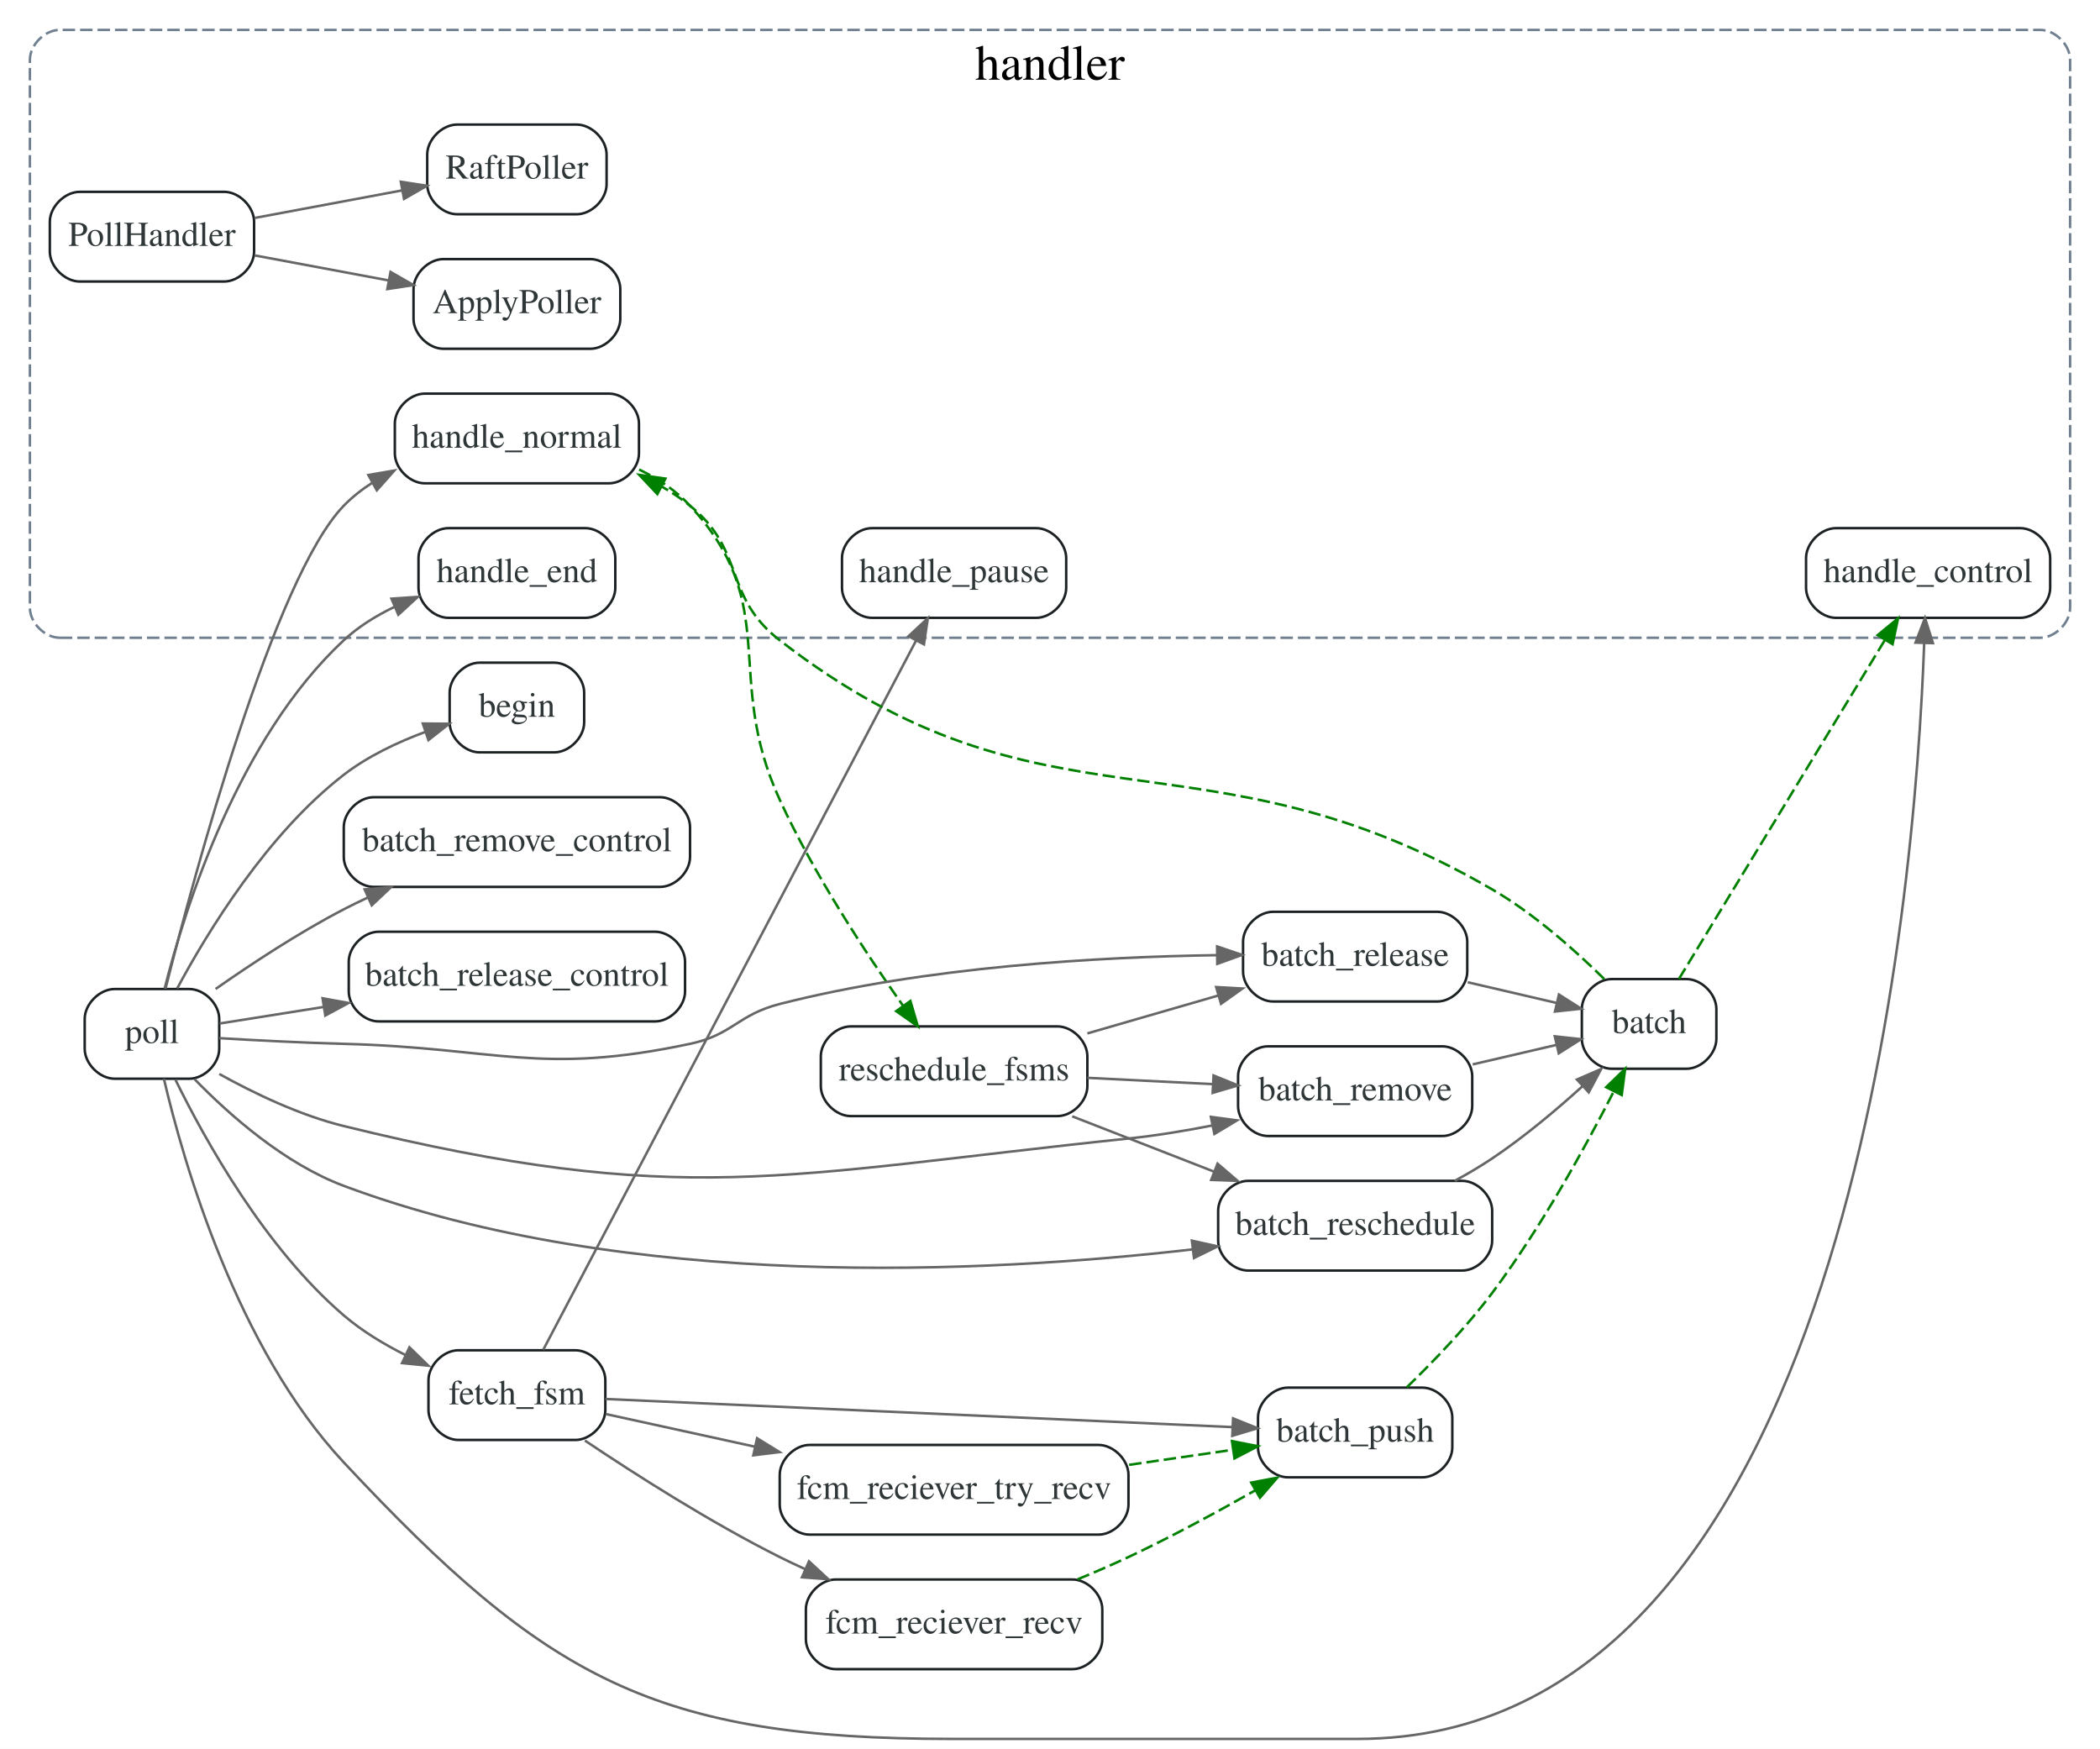
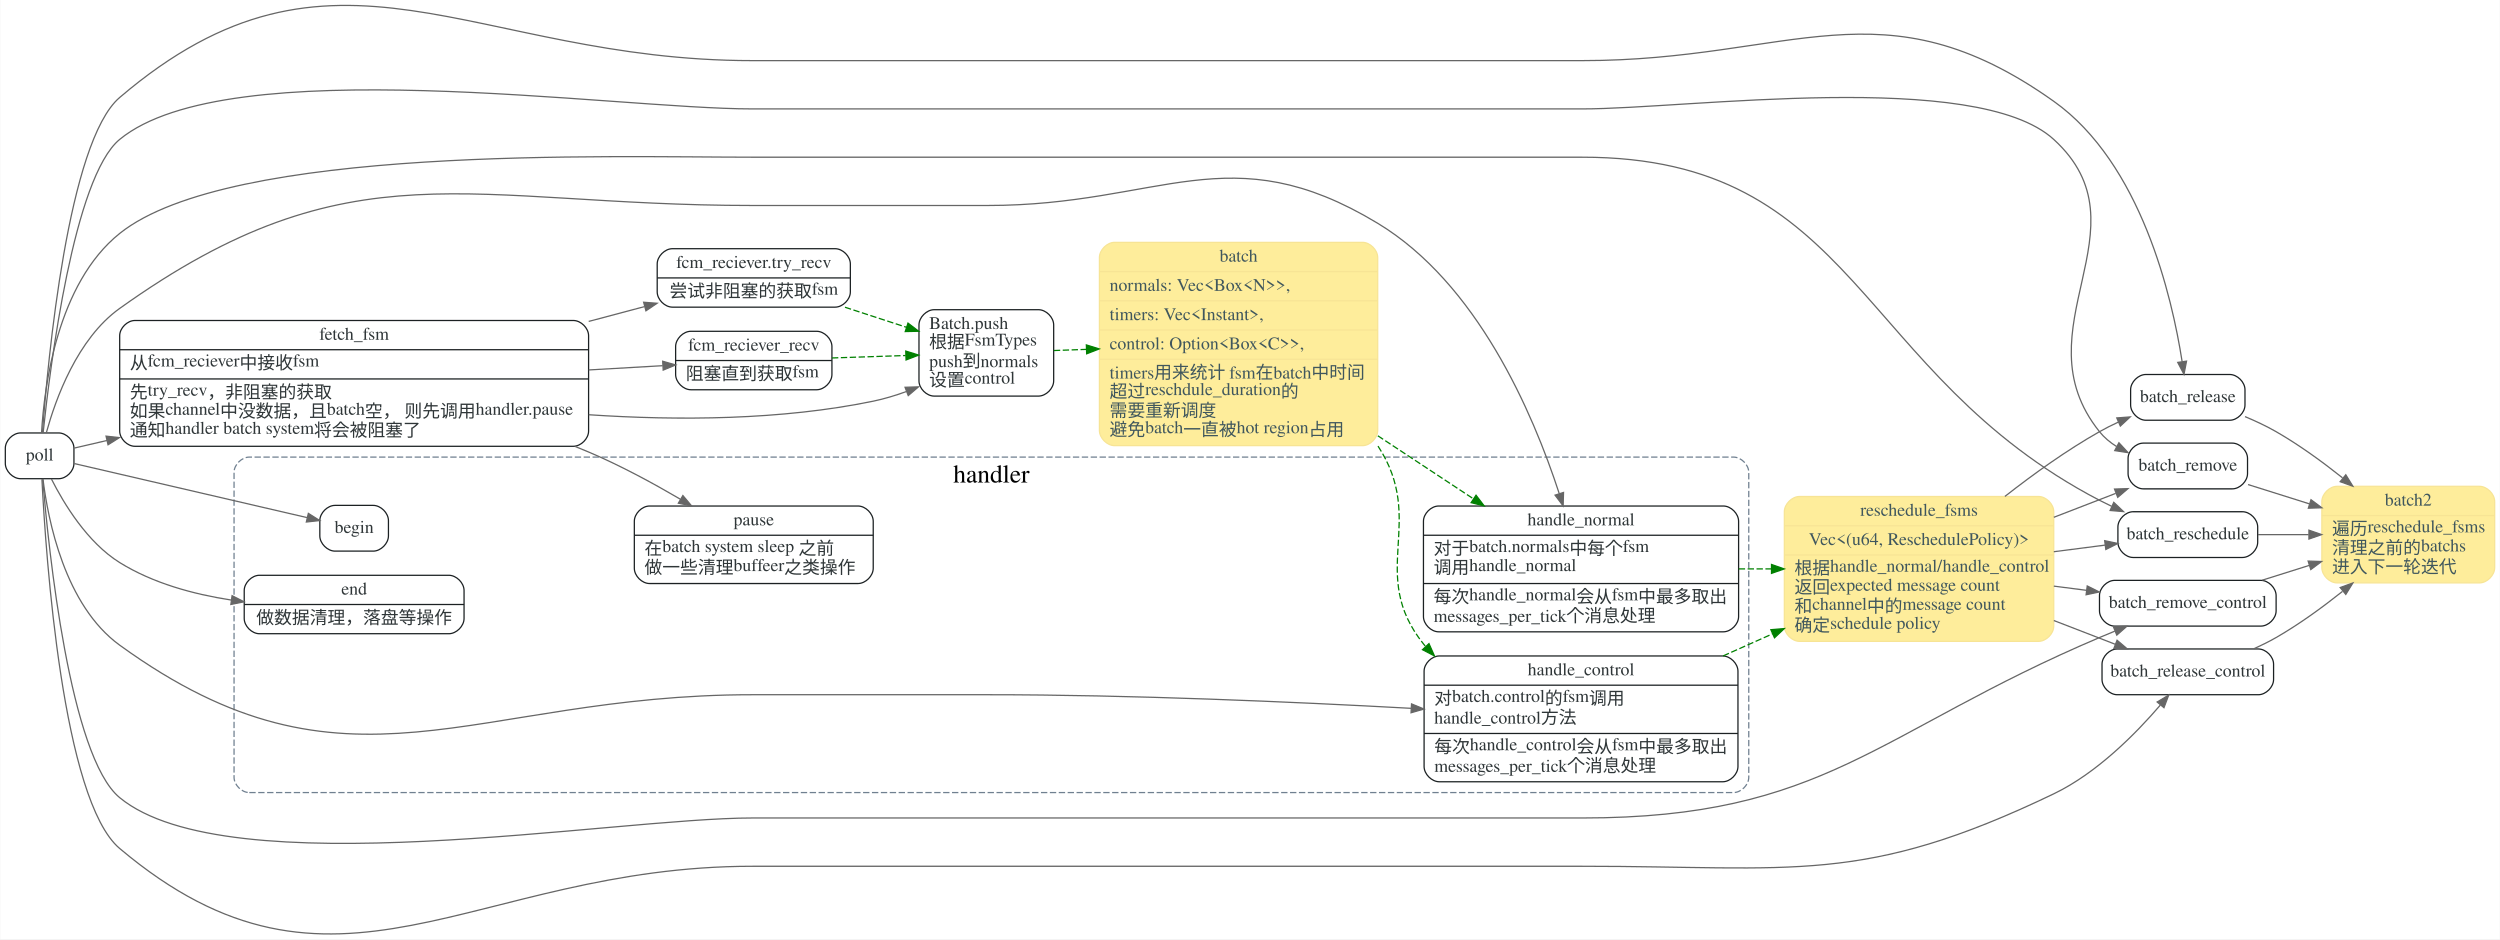
- <svg xmlns="http://www.w3.org/2000/svg" width="843pt" height="702pt" viewBox="0.00 0.00 843.00 702.00">
-   <g id="graph0" class="graph" transform="scale(1 1) rotate(0) translate(4 698)">
-     <polygon fill="white" stroke="transparent" points="-4,4 -4,-698 839,-698 839,4 -4,4" />
+ <svg xmlns="http://www.w3.org/2000/svg" width="1967pt" height="739pt" viewBox="0.00 0.00 1967.00 739.14">
+   <g id="graph0" class="graph" transform="scale(1 1) rotate(0) translate(4 735.14)">
+     <polygon fill="white" stroke="transparent" points="-4,4 -4,-735.14 1963,-735.14 1963,4 -4,4" />
    <g id="clust1" class="cluster">
-       <path fill="none" stroke="slategrey" stroke-dasharray="5,2" d="M20,-442C20,-442 815,-442 815,-442 821,-442 827,-448 827,-454 827,-454 827,-674 827,-674 827,-680 821,-686 815,-686 815,-686 20,-686 20,-686 14,-686 8,-680 8,-674 8,-674 8,-454 8,-454 8,-448 14,-442 20,-442" />
-       <text text-anchor="middle" x="417.5" y="-666" font-family="Times,serif" font-size="20.00">handler</text>
+       <path fill="none" stroke="slategrey" stroke-dasharray="5,2" d="M192,-111.43C192,-111.43 1360,-111.43 1360,-111.43 1366,-111.43 1372,-117.43 1372,-123.43 1372,-123.43 1372,-363.43 1372,-363.43 1372,-369.43 1366,-375.43 1360,-375.43 1360,-375.43 192,-375.43 192,-375.43 186,-375.43 180,-369.43 180,-363.43 180,-363.43 180,-123.43 180,-123.43 180,-117.43 186,-111.43 192,-111.43" />
+       <text text-anchor="middle" x="776" y="-355.43" font-family="Times,serif" font-size="20.00">handler</text>
    </g>
    <g id="node1" class="node">
-       <path fill="none" stroke="#1c2123" d="M807,-486C807,-486 733,-486 733,-486 727,-486 721,-480 721,-474 721,-474 721,-462 721,-462 721,-456 727,-450 733,-450 733,-450 807,-450 807,-450 813,-450 819,-456 819,-462 819,-462 819,-474 819,-474 819,-480 813,-486 807,-486" />
-       <text text-anchor="middle" x="770" y="-464.3" font-family="Times,serif" font-size="14.00" fill="#2f3638">handle_control</text>
+       <path fill="none" stroke="#1c2123" d="M1128.5,-119.93C1128.5,-119.93 1351.5,-119.93 1351.5,-119.93 1357.5,-119.93 1363.5,-125.93 1363.5,-131.93 1363.5,-131.93 1363.5,-206.93 1363.5,-206.93 1363.5,-212.93 1357.5,-218.93 1351.5,-218.93 1351.5,-218.93 1128.5,-218.93 1128.5,-218.93 1122.5,-218.93 1116.5,-212.93 1116.5,-206.93 1116.5,-206.93 1116.5,-131.93 1116.5,-131.93 1116.5,-125.93 1122.5,-119.93 1128.5,-119.93" />
+       <text text-anchor="middle" x="1240" y="-203.73" font-family="Times,serif" font-size="14.00" fill="#2f3638">handle_control</text>
+       <polyline fill="none" stroke="#1c2123" points="1116.5,-195.93 1363.5,-195.93 " />
+       <text text-anchor="start" x="1124.5" y="-180.73" font-family="Times,serif" font-size="14.00" fill="#2f3638">对batch.control的fsm调用</text>
+       <text text-anchor="start" x="1124.5" y="-165.73" font-family="Times,serif" font-size="14.00" fill="#2f3638"> handle_control方法</text>
+       <polyline fill="none" stroke="#1c2123" points="1116.5,-157.93 1363.5,-157.93 " />
+       <text text-anchor="start" x="1124.5" y="-142.73" font-family="Times,serif" font-size="14.00" fill="#2f3638">每次handle_control会从fsm中最多取出</text>
+       <text text-anchor="start" x="1124.5" y="-127.73" font-family="Times,serif" font-size="14.00" fill="#2f3638"> messages_per_tick个消息处理</text>
+     </g>
+     <g id="node6" class="node">
+       <path fill="#feed9b" stroke="#f7e495" d="M1412,-230.43C1412,-230.43 1600,-230.43 1600,-230.43 1606,-230.43 1612,-236.43 1612,-242.43 1612,-242.43 1612,-332.43 1612,-332.43 1612,-338.43 1606,-344.43 1600,-344.43 1600,-344.43 1412,-344.43 1412,-344.43 1406,-344.43 1400,-338.43 1400,-332.43 1400,-332.43 1400,-242.43 1400,-242.43 1400,-236.43 1406,-230.43 1412,-230.43" />
+       <text text-anchor="middle" x="1506" y="-329.23" font-family="Times,serif" font-size="14.00" fill="#40575d">reschedule_fsms</text>
+       <polyline fill="none" stroke="#f7e495" points="1400,-321.43 1612,-321.43 " />
+       <text text-anchor="middle" x="1506" y="-306.23" font-family="Times,serif" font-size="14.00" fill="#40575d">Vec&lt;(u64, ReschedulePolicy)&gt;</text>
+       <polyline fill="none" stroke="#f7e495" points="1400,-298.43 1612,-298.43 " />
+       <text text-anchor="start" x="1408" y="-283.23" font-family="Times,serif" font-size="14.00" fill="#40575d">根据handle_normal/handle_control</text>
+       <text text-anchor="start" x="1408" y="-268.23" font-family="Times,serif" font-size="14.00" fill="#40575d"> 返回expected message count</text>
+       <text text-anchor="start" x="1408" y="-253.23" font-family="Times,serif" font-size="14.00" fill="#40575d"> 和channel中的message count</text>
+       <text text-anchor="start" x="1408" y="-238.23" font-family="Times,serif" font-size="14.00" fill="#40575d"> 确定schedule policy</text>
+     </g>
+     <g id="edge11" class="edge">
+       <path fill="none" stroke="green" stroke-dasharray="5,2" d="M1351.81,-218.96C1364.64,-224.7 1377.75,-230.56 1390.63,-236.31" />
+       <polygon fill="green" stroke="green" points="1389.4,-239.6 1399.95,-240.48 1392.25,-233.21 1389.4,-239.6" />
    </g>
    <g id="node2" class="node">
-       <path fill="none" stroke="#1c2123" d="M240.5,-540C240.5,-540 166.5,-540 166.5,-540 160.5,-540 154.5,-534 154.5,-528 154.5,-528 154.5,-516 154.5,-516 154.5,-510 160.5,-504 166.5,-504 166.5,-504 240.5,-504 240.5,-504 246.5,-504 252.5,-510 252.5,-516 252.5,-516 252.5,-528 252.5,-528 252.5,-534 246.5,-540 240.5,-540" />
-       <text text-anchor="middle" x="203.5" y="-518.3" font-family="Times,serif" font-size="14.00" fill="#2f3638">handle_normal</text>
+       <path fill="none" stroke="#1c2123" d="M1128,-237.93C1128,-237.93 1352,-237.93 1352,-237.93 1358,-237.93 1364,-243.93 1364,-249.93 1364,-249.93 1364,-324.93 1364,-324.93 1364,-330.93 1358,-336.93 1352,-336.93 1352,-336.93 1128,-336.93 1128,-336.93 1122,-336.93 1116,-330.93 1116,-324.93 1116,-324.93 1116,-249.93 1116,-249.93 1116,-243.93 1122,-237.93 1128,-237.93" />
+       <text text-anchor="middle" x="1240" y="-321.73" font-family="Times,serif" font-size="14.00" fill="#2f3638">handle_normal</text>
+       <polyline fill="none" stroke="#1c2123" points="1116,-313.93 1364,-313.93 " />
+       <text text-anchor="start" x="1124" y="-298.73" font-family="Times,serif" font-size="14.00" fill="#2f3638">对于batch.normals中每个fsm </text>
+       <text text-anchor="start" x="1124" y="-283.73" font-family="Times,serif" font-size="14.00" fill="#2f3638"> 调用handle_normal</text>
+       <polyline fill="none" stroke="#1c2123" points="1116,-275.93 1364,-275.93 " />
+       <text text-anchor="start" x="1124" y="-260.73" font-family="Times,serif" font-size="14.00" fill="#2f3638">每次handle_normal会从fsm中最多取出</text>
+       <text text-anchor="start" x="1124" y="-245.73" font-family="Times,serif" font-size="14.00" fill="#2f3638"> messages_per_tick个消息处理</text>
+     </g>
+     <g id="edge10" class="edge">
+       <path fill="none" stroke="green" stroke-dasharray="5,2" d="M1364.11,-287.43C1372.62,-287.43 1381.17,-287.43 1389.63,-287.43" />
+       <polygon fill="green" stroke="green" points="1389.9,-290.93 1399.9,-287.43 1389.9,-283.93 1389.9,-290.93" />
+     </g>
+     <g id="node3" class="node">
+       <path fill="none" stroke="#1c2123" d="M289.5,-337.43C289.5,-337.43 259.5,-337.43 259.5,-337.43 253.5,-337.43 247.5,-331.43 247.5,-325.43 247.5,-325.43 247.5,-313.43 247.5,-313.43 247.5,-307.43 253.5,-301.43 259.5,-301.43 259.5,-301.43 289.5,-301.43 289.5,-301.43 295.5,-301.43 301.5,-307.43 301.5,-313.43 301.5,-313.43 301.5,-325.43 301.5,-325.43 301.5,-331.43 295.5,-337.43 289.5,-337.43" />
+       <text text-anchor="middle" x="274.5" y="-315.73" font-family="Times,serif" font-size="14.00" fill="#2f3638">begin</text>
+     </g>
+     <g id="node4" class="node">
+       <path fill="none" stroke="#1c2123" d="M200,-236.43C200,-236.43 349,-236.43 349,-236.43 355,-236.43 361,-242.43 361,-248.43 361,-248.43 361,-270.43 361,-270.43 361,-276.43 355,-282.43 349,-282.43 349,-282.43 200,-282.43 200,-282.43 194,-282.43 188,-276.43 188,-270.43 188,-270.43 188,-248.43 188,-248.43 188,-242.43 194,-236.43 200,-236.43" />
+       <text text-anchor="middle" x="274.5" y="-267.23" font-family="Times,serif" font-size="14.00" fill="#2f3638">end</text>
+       <polyline fill="none" stroke="#1c2123" points="188,-259.43 361,-259.43 " />
+       <text text-anchor="middle" x="274.5" y="-244.23" font-family="Times,serif" font-size="14.00" fill="#2f3638">做数据清理，落盘等操作</text>
+     </g>
+     <g id="node5" class="node">
+       <path fill="none" stroke="#1c2123" d="M507,-275.93C507,-275.93 671,-275.93 671,-275.93 677,-275.93 683,-281.93 683,-287.93 683,-287.93 683,-324.93 683,-324.93 683,-330.93 677,-336.93 671,-336.93 671,-336.93 507,-336.93 507,-336.93 501,-336.93 495,-330.93 495,-324.93 495,-324.93 495,-287.93 495,-287.93 495,-281.93 501,-275.93 507,-275.93" />
+       <text text-anchor="middle" x="589" y="-321.73" font-family="Times,serif" font-size="14.00" fill="#2f3638">pause</text>
+       <polyline fill="none" stroke="#1c2123" points="495,-313.93 683,-313.93 " />
+       <text text-anchor="start" x="503" y="-298.73" font-family="Times,serif" font-size="14.00" fill="#2f3638">在batch system sleep 之前</text>
+       <text text-anchor="start" x="503" y="-283.73" font-family="Times,serif" font-size="14.00" fill="#2f3638"> 做一些清理buffeer之类操作</text>
+     </g>
+     <g id="node14" class="node">
+       <path fill="none" stroke="#1c2123" d="M1750.5,-440.43C1750.5,-440.43 1684.5,-440.43 1684.5,-440.43 1678.5,-440.43 1672.5,-434.43 1672.5,-428.43 1672.5,-428.43 1672.5,-416.43 1672.5,-416.43 1672.5,-410.43 1678.5,-404.43 1684.5,-404.43 1684.5,-404.43 1750.5,-404.43 1750.5,-404.43 1756.5,-404.43 1762.5,-410.43 1762.5,-416.43 1762.5,-416.43 1762.5,-428.43 1762.5,-428.43 1762.5,-434.43 1756.5,-440.43 1750.5,-440.43" />
+       <text text-anchor="middle" x="1717.5" y="-418.73" font-family="Times,serif" font-size="14.00" fill="#2f3638">batch_release</text>
+     </g>
+     <g id="edge22" class="edge">
+       <path fill="none" stroke="#666666" d="M1573.55,-344.47C1596.23,-362.23 1622.37,-380.94 1648,-395.43 1652.73,-398.11 1657.78,-400.64 1662.9,-403" />
+       <polygon fill="#666666" stroke="#666666" points="1661.61,-406.25 1672.17,-407.06 1664.42,-399.84 1661.61,-406.25" />
+     </g>
+     <g id="node15" class="node">
+       <path fill="none" stroke="#1c2123" d="M1752.5,-386.43C1752.5,-386.43 1682.5,-386.43 1682.5,-386.43 1676.5,-386.43 1670.5,-380.43 1670.5,-374.43 1670.5,-374.43 1670.5,-362.43 1670.5,-362.43 1670.5,-356.43 1676.5,-350.43 1682.5,-350.43 1682.5,-350.43 1752.5,-350.43 1752.5,-350.43 1758.5,-350.43 1764.5,-356.43 1764.5,-362.43 1764.5,-362.43 1764.5,-374.43 1764.5,-374.43 1764.5,-380.43 1758.5,-386.43 1752.5,-386.43" />
+       <text text-anchor="middle" x="1717.5" y="-364.73" font-family="Times,serif" font-size="14.00" fill="#2f3638">batch_remove</text>
+     </g>
+     <g id="edge23" class="edge">
+       <path fill="none" stroke="#666666" d="M1612.06,-328.05C1628.89,-334.56 1645.71,-341.07 1660.79,-346.89" />
+       <polygon fill="#666666" stroke="#666666" points="1659.83,-350.28 1670.42,-350.62 1662.36,-343.75 1659.83,-350.28" />
+     </g>
+     <g id="node16" class="node">
+       <path fill="none" stroke="#1c2123" d="M1760.5,-332.43C1760.5,-332.43 1674.5,-332.43 1674.5,-332.43 1668.5,-332.43 1662.5,-326.43 1662.5,-320.43 1662.5,-320.43 1662.5,-308.43 1662.5,-308.43 1662.5,-302.43 1668.5,-296.43 1674.5,-296.43 1674.5,-296.43 1760.5,-296.43 1760.5,-296.43 1766.5,-296.43 1772.5,-302.43 1772.5,-308.43 1772.5,-308.43 1772.5,-320.43 1772.5,-320.43 1772.5,-326.43 1766.5,-332.43 1760.5,-332.43" />
+       <text text-anchor="middle" x="1717.5" y="-310.73" font-family="Times,serif" font-size="14.00" fill="#2f3638">batch_reschedule</text>
+     </g>
+     <g id="edge24" class="edge">
+       <path fill="none" stroke="#666666" d="M1612.06,-300.97C1625.83,-302.75 1639.6,-304.52 1652.41,-306.17" />
+       <polygon fill="#666666" stroke="#666666" points="1652.09,-309.66 1662.46,-307.47 1652.99,-302.72 1652.09,-309.66" />
+     </g>
+     <g id="node17" class="node">
+       <path fill="none" stroke="#1c2123" d="M1775,-278.43C1775,-278.43 1660,-278.43 1660,-278.43 1654,-278.43 1648,-272.43 1648,-266.43 1648,-266.43 1648,-254.43 1648,-254.43 1648,-248.43 1654,-242.43 1660,-242.43 1660,-242.43 1775,-242.43 1775,-242.43 1781,-242.43 1787,-248.43 1787,-254.43 1787,-254.43 1787,-266.43 1787,-266.43 1787,-272.43 1781,-278.43 1775,-278.43" />
+       <text text-anchor="middle" x="1717.5" y="-256.73" font-family="Times,serif" font-size="14.00" fill="#2f3638">batch_remove_control</text>
+     </g>
+     <g id="edge25" class="edge">
+       <path fill="none" stroke="#666666" d="M1612.06,-273.89C1620.69,-272.78 1629.33,-271.67 1637.73,-270.59" />
+       <polygon fill="#666666" stroke="#666666" points="1638.36,-274.03 1647.83,-269.28 1637.47,-267.09 1638.36,-274.03" />
+     </g>
+     <g id="node18" class="node">
+       <path fill="none" stroke="#1c2123" d="M1773,-224.43C1773,-224.43 1662,-224.43 1662,-224.43 1656,-224.43 1650,-218.43 1650,-212.43 1650,-212.43 1650,-200.43 1650,-200.43 1650,-194.43 1656,-188.43 1662,-188.43 1662,-188.43 1773,-188.43 1773,-188.43 1779,-188.43 1785,-194.43 1785,-200.43 1785,-200.43 1785,-212.43 1785,-212.43 1785,-218.43 1779,-224.43 1773,-224.43" />
+       <text text-anchor="middle" x="1717.5" y="-202.73" font-family="Times,serif" font-size="14.00" fill="#2f3638">batch_release_control</text>
+     </g>
+     <g id="edge26" class="edge">
+       <path fill="none" stroke="#666666" d="M1612.06,-246.82C1628.72,-240.37 1645.38,-233.93 1660.34,-228.15" />
+       <polygon fill="#666666" stroke="#666666" points="1661.84,-231.32 1669.9,-224.45 1659.31,-224.79 1661.84,-231.32" />
+     </g>
+     <g id="node7" class="node">
+       <path fill="none" stroke="#1c2123" d="M102,-383.93C102,-383.93 447,-383.93 447,-383.93 453,-383.93 459,-389.93 459,-395.93 459,-395.93 459,-470.93 459,-470.93 459,-476.93 453,-482.93 447,-482.93 447,-482.93 102,-482.93 102,-482.93 96,-482.93 90,-476.93 90,-470.93 90,-470.93 90,-395.93 90,-395.93 90,-389.93 96,-383.93 102,-383.93" />
+       <text text-anchor="middle" x="274.5" y="-467.73" font-family="Times,serif" font-size="14.00" fill="#2f3638">fetch_fsm</text>
+       <polyline fill="none" stroke="#1c2123" points="90,-459.93 459,-459.93 " />
+       <text text-anchor="start" x="98" y="-444.73" font-family="Times,serif" font-size="14.00" fill="#2f3638">从fcm_reciever中接收fsm</text>
+       <polyline fill="none" stroke="#1c2123" points="90,-436.93 459,-436.93 " />
+       <text text-anchor="start" x="98" y="-421.73" font-family="Times,serif" font-size="14.00" fill="#2f3638">先try_recv，非阻塞的获取</text>
+       <text text-anchor="start" x="98" y="-406.73" font-family="Times,serif" font-size="14.00" fill="#2f3638"> 如果channel中没数据，且batch空， 则先调用handler.pause</text>
+       <text text-anchor="start" x="98" y="-391.73" font-family="Times,serif" font-size="14.00" fill="#2f3638"> 通知handler batch system将会被阻塞了</text>
+     </g>
+     <g id="edge1" class="edge">
+       <path fill="none" stroke="#666666" d="M448.3,-383.83C451.91,-382.39 455.48,-380.92 459,-379.43 483.47,-369.07 509.19,-355.19 531.17,-342.31" />
+       <polygon fill="#666666" stroke="#666666" points="533.21,-345.17 540.03,-337.06 529.64,-339.15 533.21,-345.17" />
    </g>
    <g id="node8" class="node">
-       <path fill="none" stroke="#1c2123" d="M420.5,-286C420.5,-286 337.5,-286 337.5,-286 331.5,-286 325.5,-280 325.5,-274 325.5,-274 325.5,-262 325.5,-262 325.5,-256 331.5,-250 337.5,-250 337.5,-250 420.5,-250 420.5,-250 426.5,-250 432.5,-256 432.5,-262 432.5,-262 432.5,-274 432.5,-274 432.5,-280 426.5,-286 420.5,-286" />
-       <text text-anchor="middle" x="379" y="-264.3" font-family="Times,serif" font-size="14.00" fill="#2f3638">reschedule_fsms</text>
+       <path fill="none" stroke="#1c2123" d="M525,-493.43C525,-493.43 653,-493.43 653,-493.43 659,-493.43 665,-499.43 665,-505.43 665,-505.43 665,-527.43 665,-527.43 665,-533.43 659,-539.43 653,-539.43 653,-539.43 525,-539.43 525,-539.43 519,-539.43 513,-533.43 513,-527.43 513,-527.43 513,-505.43 513,-505.43 513,-499.43 519,-493.43 525,-493.43" />
+       <text text-anchor="middle" x="589" y="-524.23" font-family="Times,serif" font-size="14.00" fill="#2f3638">fcm_reciever.try_recv</text>
+       <polyline fill="none" stroke="#1c2123" points="513,-516.43 665,-516.43 " />
+       <text text-anchor="middle" x="589" y="-501.23" font-family="Times,serif" font-size="14.00" fill="#2f3638">尝试非阻塞的获取fsm</text>
+     </g>
+     <g id="edge2" class="edge">
+       <path fill="none" stroke="#666666" d="M459.09,-482.2C474.27,-486.23 489.1,-490.17 502.97,-493.85" />
+       <polygon fill="#666666" stroke="#666666" points="502.33,-497.3 512.89,-496.49 504.13,-490.54 502.33,-497.3" />
+     </g>
+     <g id="node9" class="node">
+       <path fill="none" stroke="#1c2123" d="M539.5,-428.43C539.5,-428.43 638.5,-428.43 638.5,-428.43 644.5,-428.43 650.5,-434.43 650.5,-440.43 650.5,-440.43 650.5,-462.43 650.5,-462.43 650.5,-468.43 644.5,-474.43 638.5,-474.43 638.5,-474.43 539.5,-474.43 539.5,-474.43 533.5,-474.43 527.5,-468.43 527.5,-462.43 527.5,-462.43 527.5,-440.43 527.5,-440.43 527.5,-434.43 533.5,-428.43 539.5,-428.43" />
+       <text text-anchor="middle" x="589" y="-459.23" font-family="Times,serif" font-size="14.00" fill="#2f3638">fcm_reciever_recv</text>
+       <polyline fill="none" stroke="#1c2123" points="527.5,-451.43 650.5,-451.43 " />
+       <text text-anchor="start" x="535.5" y="-436.23" font-family="Times,serif" font-size="14.00" fill="#2f3638">阻塞直到获取fsm</text>
+     </g>
+     <g id="edge3" class="edge">
+       <path fill="none" stroke="#666666" d="M459.09,-444.01C479.64,-445.19 499.53,-446.34 517.29,-447.36" />
+       <polygon fill="#666666" stroke="#666666" points="517.31,-450.87 527.5,-447.95 517.71,-443.88 517.31,-450.87" />
+     </g>
+     <g id="node12" class="node">
+       <path fill="none" stroke="#1c2123" d="M731,-423.43C731,-423.43 813,-423.43 813,-423.43 819,-423.43 825,-429.43 825,-435.43 825,-435.43 825,-479.43 825,-479.43 825,-485.43 819,-491.43 813,-491.43 813,-491.43 731,-491.43 731,-491.43 725,-491.43 719,-485.43 719,-479.43 719,-479.43 719,-435.43 719,-435.43 719,-429.43 725,-423.43 731,-423.43" />
+       <text text-anchor="start" x="727" y="-476.23" font-family="Times,serif" font-size="14.00" fill="#2f3638">Batch.push</text>
+       <text text-anchor="start" x="727" y="-461.23" font-family="Times,serif" font-size="14.00" fill="#2f3638"> 根据FsmTypes</text>
+       <text text-anchor="start" x="727" y="-446.23" font-family="Times,serif" font-size="14.00" fill="#2f3638"> push到normals</text>
+       <text text-anchor="start" x="727" y="-431.23" font-family="Times,serif" font-size="14.00" fill="#2f3638"> 设置control</text>
+     </g>
+     <g id="edge4" class="edge">
+       <path fill="none" stroke="#666666" d="M459.12,-408.76C529.74,-404.05 610.73,-404.5 683,-419.43 691.64,-421.22 700.48,-423.9 709.07,-427.02" />
+       <polygon fill="#666666" stroke="#666666" points="708.03,-430.37 718.62,-430.71 710.56,-423.84 708.03,-430.37" />
+     </g>
+     <g id="edge5" class="edge">
+       <path fill="none" stroke="green" stroke-dasharray="5,2" d="M660.76,-493.37C676.77,-488.15 693.65,-482.65 709.25,-477.56" />
+       <polygon fill="green" stroke="green" points="710.36,-480.88 718.78,-474.45 708.19,-474.23 710.36,-480.88" />
+     </g>
+     <g id="edge6" class="edge">
+       <path fill="none" stroke="green" stroke-dasharray="5,2" d="M650.52,-453.44C669.17,-454.06 689.72,-454.74 708.5,-455.36" />
+       <polygon fill="green" stroke="green" points="708.61,-458.87 718.72,-455.7 708.84,-451.87 708.61,-458.87" />
+     </g>
+     <g id="node10" class="node">
+       <path fill="#feed9b" stroke="#f7e495" d="M873,-384.43C873,-384.43 1068,-384.43 1068,-384.43 1074,-384.43 1080,-390.43 1080,-396.43 1080,-396.43 1080,-532.43 1080,-532.43 1080,-538.43 1074,-544.43 1068,-544.43 1068,-544.43 873,-544.43 873,-544.43 867,-544.43 861,-538.43 861,-532.43 861,-532.43 861,-396.43 861,-396.43 861,-390.43 867,-384.43 873,-384.43" />
+       <text text-anchor="middle" x="970.5" y="-529.23" font-family="Times,serif" font-size="14.00" fill="#40575d">batch</text>
+       <polyline fill="none" stroke="#f7e495" points="861,-521.43 1080,-521.43 " />
+       <text text-anchor="start" x="869" y="-506.23" font-family="Times,serif" font-size="14.00" fill="#40575d">normals: Vec&lt;Box&lt;N&gt;&gt;,</text>
+       <polyline fill="none" stroke="#f7e495" points="861,-498.43 1080,-498.43 " />
+       <text text-anchor="start" x="869" y="-483.23" font-family="Times,serif" font-size="14.00" fill="#40575d">timers: Vec&lt;Instant&gt;,</text>
+       <polyline fill="none" stroke="#f7e495" points="861,-475.43 1080,-475.43 " />
+       <text text-anchor="start" x="869" y="-460.23" font-family="Times,serif" font-size="14.00" fill="#40575d">control: Option&lt;Box&lt;C&gt;&gt;,</text>
+       <polyline fill="none" stroke="#f7e495" points="861,-452.43 1080,-452.43 " />
+       <text text-anchor="start" x="869" y="-437.23" font-family="Times,serif" font-size="14.00" fill="#40575d">timers用来统计 fsm在batch中时间</text>
+       <text text-anchor="start" x="869" y="-422.23" font-family="Times,serif" font-size="14.00" fill="#40575d"> 超过reschdule_duration的</text>
+       <text text-anchor="start" x="869" y="-407.23" font-family="Times,serif" font-size="14.00" fill="#40575d"> 需要重新调度</text>
+       <text text-anchor="start" x="869" y="-392.23" font-family="Times,serif" font-size="14.00" fill="#40575d"> 避免batch一直被hot region占用</text>
+     </g>
+     <g id="edge8" class="edge">
+       <path fill="none" stroke="green" stroke-dasharray="5,2" d="M1080.23,-384.09C1119.01,-324.88 1071.61,-283.87 1116,-228.43 1116.58,-227.71 1117.18,-226.99 1117.78,-226.28" />
+       <polygon fill="green" stroke="green" points="1120.35,-228.65 1124.65,-218.97 1115.25,-223.86 1120.35,-228.65" />
+     </g>
+     <g id="edge9" class="edge">
+       <path fill="none" stroke="green" stroke-dasharray="5,2" d="M1080.1,-392.19C1105.15,-375.67 1131.39,-358.37 1155.16,-342.7" />
+       <polygon fill="green" stroke="green" points="1157.38,-345.43 1163.8,-337 1153.53,-339.59 1157.38,-345.43" />
+     </g>
+     <g id="node11" class="node">
+       <path fill="#feed9b" stroke="#f7e495" d="M1835,-276.43C1835,-276.43 1947,-276.43 1947,-276.43 1953,-276.43 1959,-282.43 1959,-288.43 1959,-288.43 1959,-340.43 1959,-340.43 1959,-346.43 1953,-352.43 1947,-352.43 1947,-352.43 1835,-352.43 1835,-352.43 1829,-352.43 1823,-346.43 1823,-340.43 1823,-340.43 1823,-288.43 1823,-288.43 1823,-282.43 1829,-276.43 1835,-276.43" />
+       <text text-anchor="middle" x="1891" y="-337.23" font-family="Times,serif" font-size="14.00" fill="#40575d">batch2</text>
+       <polyline fill="none" stroke="#f7e495" points="1823,-329.43 1959,-329.43 " />
+       <text text-anchor="start" x="1831" y="-314.23" font-family="Times,serif" font-size="14.00" fill="#40575d">遍历reschedule_fsms</text>
+       <text text-anchor="start" x="1831" y="-299.23" font-family="Times,serif" font-size="14.00" fill="#40575d"> 清理之前的batchs</text>
+       <text text-anchor="start" x="1831" y="-284.23" font-family="Times,serif" font-size="14.00" fill="#40575d"> 进入下一轮迭代</text>
+     </g>
+     <g id="edge7" class="edge">
+       <path fill="none" stroke="green" stroke-dasharray="5,2" d="M825.14,-459.29C833.24,-459.58 841.87,-459.89 850.74,-460.2" />
+       <polygon fill="green" stroke="green" points="850.72,-463.71 860.84,-460.56 850.97,-456.71 850.72,-463.71" />
+     </g>
+     <g id="node13" class="node">
+       <path fill="none" stroke="#1c2123" d="M42,-394.43C42,-394.43 12,-394.43 12,-394.43 6,-394.43 0,-388.43 0,-382.43 0,-382.43 0,-370.43 0,-370.43 0,-364.43 6,-358.43 12,-358.43 12,-358.43 42,-358.43 42,-358.43 48,-358.43 54,-364.43 54,-370.43 54,-370.43 54,-382.43 54,-382.43 54,-388.43 48,-394.43 42,-394.43" />
+       <text text-anchor="middle" x="27" y="-372.73" font-family="Times,serif" font-size="14.00" fill="#2f3638">poll</text>
    </g>
    <g id="edge12" class="edge">
-       <path fill="none" stroke="green" stroke-dasharray="5,2" d="M252.58,-509.53C260.17,-505.85 267.36,-501.1 273,-495 310.2,-454.72 286.13,-426.83 309,-377 322.71,-347.12 343.38,-315.67 358.52,-294.28" />
-       <polygon fill="green" stroke="green" points="361.45,-296.2 364.44,-286.04 355.76,-292.12 361.45,-296.2" />
-     </g>
-     <g id="node3" class="node">
-       <path fill="none" stroke="#1c2123" d="M231,-486C231,-486 176,-486 176,-486 170,-486 164,-480 164,-474 164,-474 164,-462 164,-462 164,-456 170,-450 176,-450 176,-450 231,-450 231,-450 237,-450 243,-456 243,-462 243,-462 243,-474 243,-474 243,-480 237,-486 231,-486" />
-       <text text-anchor="middle" x="203.5" y="-464.3" font-family="Times,serif" font-size="14.00" fill="#2f3638">handle_end</text>
-     </g>
-     <g id="node4" class="node">
-       <path fill="none" stroke="#1c2123" d="M412,-486C412,-486 346,-486 346,-486 340,-486 334,-480 334,-474 334,-474 334,-462 334,-462 334,-456 340,-450 346,-450 346,-450 412,-450 412,-450 418,-450 424,-456 424,-462 424,-462 424,-474 424,-474 424,-480 418,-486 412,-486" />
-       <text text-anchor="middle" x="379" y="-464.3" font-family="Times,serif" font-size="14.00" fill="#2f3638">handle_pause</text>
-     </g>
-     <g id="node5" class="node">
-       <path fill="none" stroke="#1c2123" d="M86,-621C86,-621 28,-621 28,-621 22,-621 16,-615 16,-609 16,-609 16,-597 16,-597 16,-591 22,-585 28,-585 28,-585 86,-585 86,-585 92,-585 98,-591 98,-597 98,-597 98,-609 98,-609 98,-615 92,-621 86,-621" />
-       <text text-anchor="middle" x="57" y="-599.3" font-family="Times,serif" font-size="14.00" fill="#2f3638">PollHandler</text>
-     </g>
-     <g id="node6" class="node">
-       <path fill="none" stroke="#1c2123" d="M233,-594C233,-594 174,-594 174,-594 168,-594 162,-588 162,-582 162,-582 162,-570 162,-570 162,-564 168,-558 174,-558 174,-558 233,-558 233,-558 239,-558 245,-564 245,-570 245,-570 245,-582 245,-582 245,-588 239,-594 233,-594" />
-       <text text-anchor="middle" x="203.5" y="-572.3" font-family="Times,serif" font-size="14.00" fill="#2f3638">ApplyPoller</text>
-     </g>
-     <g id="edge1" class="edge">
-       <path fill="none" stroke="#666666" d="M98.25,-595.48C114.87,-592.37 134.31,-588.74 151.87,-585.46" />
-       <polygon fill="#666666" stroke="#666666" points="152.78,-588.85 161.96,-583.57 151.49,-581.97 152.78,-588.85" />
-     </g>
-     <g id="node7" class="node">
-       <path fill="none" stroke="#1c2123" d="M227.5,-648C227.5,-648 179.5,-648 179.5,-648 173.5,-648 167.5,-642 167.5,-636 167.5,-636 167.5,-624 167.5,-624 167.5,-618 173.5,-612 179.5,-612 179.5,-612 227.5,-612 227.5,-612 233.5,-612 239.5,-618 239.5,-624 239.5,-624 239.5,-636 239.5,-636 239.5,-642 233.5,-648 227.5,-648" />
-       <text text-anchor="middle" x="203.5" y="-626.3" font-family="Times,serif" font-size="14.00" fill="#2f3638">RaftPoller</text>
-     </g>
-     <g id="edge2" class="edge">
-       <path fill="none" stroke="#666666" d="M98.25,-610.52C116.66,-613.96 138.53,-618.05 157.48,-621.59" />
-       <polygon fill="#666666" stroke="#666666" points="156.9,-625.04 167.38,-623.44 158.19,-618.16 156.9,-625.04" />
-     </g>
-     <g id="node16" class="node">
-       <path fill="none" stroke="#1c2123" d="M573,-332C573,-332 507,-332 507,-332 501,-332 495,-326 495,-320 495,-320 495,-308 495,-308 495,-302 501,-296 507,-296 507,-296 573,-296 573,-296 579,-296 585,-302 585,-308 585,-308 585,-320 585,-320 585,-326 579,-332 573,-332" />
-       <text text-anchor="middle" x="540" y="-310.3" font-family="Times,serif" font-size="14.00" fill="#2f3638">batch_release</text>
-     </g>
-     <g id="edge23" class="edge">
-       <path fill="none" stroke="#666666" d="M432.5,-283.19C449.37,-288.07 468.07,-293.48 485.03,-298.39" />
-       <polygon fill="#666666" stroke="#666666" points="484.21,-301.79 494.79,-301.21 486.16,-295.07 484.21,-301.79" />
-     </g>
-     <g id="node17" class="node">
-       <path fill="none" stroke="#1c2123" d="M575,-278C575,-278 505,-278 505,-278 499,-278 493,-272 493,-266 493,-266 493,-254 493,-254 493,-248 499,-242 505,-242 505,-242 575,-242 575,-242 581,-242 587,-248 587,-254 587,-254 587,-266 587,-266 587,-272 581,-278 575,-278" />
-       <text text-anchor="middle" x="540" y="-256.3" font-family="Times,serif" font-size="14.00" fill="#2f3638">batch_remove</text>
-     </g>
-     <g id="edge24" class="edge">
-       <path fill="none" stroke="#666666" d="M432.5,-265.36C448.68,-264.54 466.56,-263.64 482.96,-262.82" />
-       <polygon fill="#666666" stroke="#666666" points="483.15,-266.31 492.96,-262.32 482.8,-259.32 483.15,-266.31" />
-     </g>
-     <g id="node18" class="node">
-       <path fill="none" stroke="#1c2123" d="M583,-224C583,-224 497,-224 497,-224 491,-224 485,-218 485,-212 485,-212 485,-200 485,-200 485,-194 491,-188 497,-188 497,-188 583,-188 583,-188 589,-188 595,-194 595,-200 595,-200 595,-212 595,-212 595,-218 589,-224 583,-224" />
-       <text text-anchor="middle" x="540" y="-202.3" font-family="Times,serif" font-size="14.00" fill="#2f3638">batch_reschedule</text>
-     </g>
-     <g id="edge25" class="edge">
-       <path fill="none" stroke="#666666" d="M426.42,-249.9C444.21,-242.96 464.7,-234.97 483.28,-227.73" />
-       <polygon fill="#666666" stroke="#666666" points="484.76,-230.91 492.8,-224.01 482.21,-224.39 484.76,-230.91" />
-     </g>
-     <g id="node9" class="node">
-       <path fill="none" stroke="#1c2123" d="M227,-156C227,-156 180,-156 180,-156 174,-156 168,-150 168,-144 168,-144 168,-132 168,-132 168,-126 174,-120 180,-120 180,-120 227,-120 227,-120 233,-120 239,-126 239,-132 239,-132 239,-144 239,-144 239,-150 233,-156 227,-156" />
-       <text text-anchor="middle" x="203.5" y="-134.3" font-family="Times,serif" font-size="14.00" fill="#2f3638">fetch_fsm</text>
-     </g>
-     <g id="edge3" class="edge">
-       <path fill="none" stroke="#666666" d="M214.08,-156.21C242.99,-211.2 329.51,-375.77 363.79,-440.97" />
-       <polygon fill="#666666" stroke="#666666" points="360.7,-442.62 368.45,-449.84 366.9,-439.36 360.7,-442.62" />
-     </g>
-     <g id="node10" class="node">
-       <path fill="none" stroke="#1c2123" d="M437,-118C437,-118 321,-118 321,-118 315,-118 309,-112 309,-106 309,-106 309,-94 309,-94 309,-88 315,-82 321,-82 321,-82 437,-82 437,-82 443,-82 449,-88 449,-94 449,-94 449,-106 449,-106 449,-112 443,-118 437,-118" />
-       <text text-anchor="middle" x="379" y="-96.3" font-family="Times,serif" font-size="14.00" fill="#2f3638">fcm_reciever_try_recv</text>
-     </g>
-     <g id="edge4" class="edge">
-       <path fill="none" stroke="#666666" d="M239.19,-130.4C256.44,-126.62 278.04,-121.89 299.03,-117.3" />
-       <polygon fill="#666666" stroke="#666666" points="299.91,-120.69 308.93,-115.13 298.41,-113.85 299.91,-120.69" />
-     </g>
-     <g id="node11" class="node">
-       <path fill="none" stroke="#1c2123" d="M567,-141C567,-141 513,-141 513,-141 507,-141 501,-135 501,-129 501,-129 501,-117 501,-117 501,-111 507,-105 513,-105 513,-105 567,-105 567,-105 573,-105 579,-111 579,-117 579,-117 579,-129 579,-129 579,-135 573,-141 567,-141" />
-       <text text-anchor="middle" x="540" y="-119.3" font-family="Times,serif" font-size="14.00" fill="#2f3638">batch_push</text>
-     </g>
-     <g id="edge5" class="edge">
-       <path fill="none" stroke="#666666" d="M239.04,-136.45C298.97,-133.76 422.37,-128.23 490.74,-125.16" />
-       <polygon fill="#666666" stroke="#666666" points="490.99,-128.66 500.82,-124.71 490.67,-121.66 490.99,-128.66" />
-     </g>
-     <g id="node12" class="node">
-       <path fill="none" stroke="#1c2123" d="M426.5,-64C426.5,-64 331.5,-64 331.5,-64 325.5,-64 319.5,-58 319.5,-52 319.5,-52 319.5,-40 319.5,-40 319.5,-34 325.5,-28 331.5,-28 331.5,-28 426.5,-28 426.5,-28 432.5,-28 438.5,-34 438.5,-40 438.5,-40 438.5,-52 438.5,-52 438.5,-58 432.5,-64 426.5,-64" />
-       <text text-anchor="middle" x="379" y="-42.3" font-family="Times,serif" font-size="14.00" fill="#2f3638">fcm_reciever_recv</text>
-     </g>
-     <g id="edge6" class="edge">
-       <path fill="none" stroke="#666666" d="M230.78,-119.77C251.46,-105.89 281.31,-86.88 309,-73 312.3,-71.35 315.72,-69.72 319.21,-68.15" />
-       <polygon fill="#666666" stroke="#666666" points="320.75,-71.29 328.51,-64.09 317.95,-64.88 320.75,-71.29" />
-     </g>
-     <g id="edge7" class="edge">
-       <path fill="none" stroke="green" stroke-dasharray="5,2" d="M449.28,-110.02C463.28,-112.05 477.71,-114.13 490.79,-116.03" />
-       <polygon fill="green" stroke="green" points="490.56,-119.53 500.96,-117.5 491.56,-112.6 490.56,-119.53" />
-     </g>
-     <g id="node13" class="node">
-       <path fill="none" stroke="#1c2123" d="M673,-305C673,-305 643,-305 643,-305 637,-305 631,-299 631,-293 631,-293 631,-281 631,-281 631,-275 637,-269 643,-269 643,-269 673,-269 673,-269 679,-269 685,-275 685,-281 685,-281 685,-293 685,-293 685,-299 679,-305 673,-305" />
-       <text text-anchor="middle" x="658" y="-283.3" font-family="Times,serif" font-size="14.00" fill="#2f3638">batch</text>
-     </g>
-     <g id="edge9" class="edge">
-       <path fill="none" stroke="green" stroke-dasharray="5,2" d="M560.73,-141.13C571.54,-151.61 584.78,-165.39 595,-179 614.43,-204.87 632.32,-237.39 643.84,-259.95" />
-       <polygon fill="green" stroke="green" points="640.76,-261.6 648.38,-268.96 647.01,-258.46 640.76,-261.6" />
-     </g>
-     <g id="edge8" class="edge">
-       <path fill="none" stroke="green" stroke-dasharray="5,2" d="M428.61,-64.07C435.51,-66.91 442.48,-69.93 449,-73 466.03,-81.02 484.29,-90.9 499.87,-99.76" />
-       <polygon fill="green" stroke="green" points="498.29,-102.89 508.71,-104.84 501.78,-96.82 498.29,-102.89" />
-     </g>
-     <g id="edge10" class="edge">
-       <path fill="none" stroke="green" stroke-dasharray="5,2" d="M669.95,-305.02C689.34,-336.92 729.8,-403.5 752.55,-440.94" />
-       <polygon fill="green" stroke="green" points="749.75,-443.06 757.93,-449.79 755.73,-439.42 749.75,-443.06" />
-     </g>
-     <g id="edge11" class="edge">
-       <path fill="none" stroke="green" stroke-dasharray="5,2" d="M639.97,-305.04C628.23,-316.62 611.78,-331.25 595,-341 478.58,-408.66 415.41,-358.48 309,-441 286.21,-458.68 295.44,-476.88 273,-495 269.49,-497.83 265.65,-500.4 261.63,-502.71" />
-       <polygon fill="green" stroke="green" points="259.88,-499.68 252.62,-507.39 263.11,-505.89 259.88,-499.68" />
-     </g>
-     <g id="node14" class="node">
-       <path fill="none" stroke="#1c2123" d="M72,-301C72,-301 42,-301 42,-301 36,-301 30,-295 30,-289 30,-289 30,-277 30,-277 30,-271 36,-265 42,-265 42,-265 72,-265 72,-265 78,-265 84,-271 84,-277 84,-277 84,-289 84,-289 84,-295 78,-301 72,-301" />
-       <text text-anchor="middle" x="57" y="-279.3" font-family="Times,serif" font-size="14.00" fill="#2f3638">poll</text>
+       <path fill="none" stroke="#666666" d="M29.61,-358.32C33.56,-325.97 46.79,-258.76 90,-227.43 269.74,-97.12 365.99,-188.43 588,-188.43 588,-188.43 588,-188.43 773,-188.43 885.5,-188.43 1013.15,-182.84 1106.36,-177.72" />
+       <polygon fill="#666666" stroke="#666666" points="1106.62,-181.21 1116.41,-177.16 1106.23,-174.22 1106.62,-181.21" />
    </g>
    <g id="edge13" class="edge">
-       <path fill="none" stroke="#666666" d="M61.79,-264.98C69.74,-231.04 91.1,-156.92 134,-111 215.33,-23.94 258.86,0 378,0 378,0 378,0 541,0 737.86,0 764.78,-338.79 768.43,-439.87" />
-       <polygon fill="#666666" stroke="#666666" points="764.94,-440.05 768.75,-449.94 771.94,-439.84 764.94,-440.05" />
+       <path fill="none" stroke="#666666" d="M32.31,-394.72C39.49,-420.89 56.56,-468.53 90,-492.43 272.43,-622.83 363.76,-573.43 588,-573.43 588,-573.43 588,-573.43 773,-573.43 909.59,-573.43 963.11,-630.09 1080,-559.43 1157.92,-512.34 1201.73,-411.49 1222.85,-346.7" />
+       <polygon fill="#666666" stroke="#666666" points="1226.23,-347.61 1225.92,-337.02 1219.56,-345.49 1226.23,-347.61" />
    </g>
    <g id="edge14" class="edge">
-       <path fill="none" stroke="#666666" d="M62.44,-301.13C74,-347.01 106.04,-466.15 134,-495 137.38,-498.49 141.27,-501.54 145.43,-504.2" />
-       <polygon fill="#666666" stroke="#666666" points="143.87,-507.33 154.31,-509.13 147.27,-501.21 143.87,-507.33" />
+       <path fill="none" stroke="#666666" d="M54.27,-370.33C98.39,-360.09 187.41,-339.42 237.38,-327.82" />
+       <polygon fill="#666666" stroke="#666666" points="238.47,-331.16 247.42,-325.49 236.88,-324.34 238.47,-331.16" />
    </g>
    <g id="edge15" class="edge">
-       <path fill="none" stroke="#666666" d="M62.1,-301.24C70.3,-333.66 91.64,-401.62 134,-441 139.86,-446.45 146.95,-450.84 154.31,-454.38" />
-       <polygon fill="#666666" stroke="#666666" points="153.15,-457.69 163.72,-458.41 155.91,-451.25 153.15,-457.69" />
+       <path fill="none" stroke="#666666" d="M36.31,-358.13C46.19,-338.56 64.6,-308.23 90,-292.43 116.05,-276.23 147.97,-267.5 177.83,-262.93" />
+       <polygon fill="#666666" stroke="#666666" points="178.45,-266.38 187.87,-261.54 177.49,-259.45 178.45,-266.38" />
    </g>
    <g id="edge16" class="edge">
-       <path fill="none" stroke="#666666" d="M66.37,-264.72C78.32,-240.32 102.39,-197.06 134,-170 141.33,-163.73 150.09,-158.42 158.86,-154.04" />
-       <polygon fill="#666666" stroke="#666666" points="160.36,-157.2 167.95,-149.81 157.41,-150.86 160.36,-157.2" />
-     </g>
-     <g id="node15" class="node">
-       <path fill="none" stroke="#1c2123" d="M218.5,-432C218.5,-432 188.5,-432 188.5,-432 182.5,-432 176.5,-426 176.5,-420 176.5,-420 176.5,-408 176.5,-408 176.5,-402 182.5,-396 188.5,-396 188.5,-396 218.5,-396 218.5,-396 224.5,-396 230.5,-402 230.5,-408 230.5,-408 230.5,-420 230.5,-420 230.5,-426 224.5,-432 218.5,-432" />
-       <text text-anchor="middle" x="203.5" y="-410.3" font-family="Times,serif" font-size="14.00" fill="#2f3638">begin</text>
+       <path fill="none" stroke="#666666" d="M54.27,-382.53C61.69,-384.26 70.39,-386.28 79.95,-388.5" />
+       <polygon fill="#666666" stroke="#666666" points="79.26,-391.93 89.79,-390.78 80.84,-385.11 79.26,-391.93" />
    </g>
    <g id="edge17" class="edge">
-       <path fill="none" stroke="#666666" d="M67.13,-301.25C79.44,-324.17 103.38,-363.35 134,-387 143.62,-394.43 155.56,-400.07 166.75,-404.22" />
-       <polygon fill="#666666" stroke="#666666" points="165.73,-407.57 176.32,-407.49 167.99,-400.94 165.73,-407.57" />
+       <path fill="none" stroke="#666666" d="M29.22,-394.7C33.43,-451.57 49.38,-623.79 90,-658.43 258.67,-802.32 366.29,-687.43 588,-687.43 588,-687.43 588,-687.43 1241,-687.43 1406.5,-687.43 1477.07,-751.27 1612,-655.43 1680.86,-606.52 1705.11,-501.36 1713,-450.77" />
+       <polygon fill="#666666" stroke="#666666" points="1716.51,-450.95 1714.49,-440.55 1709.58,-449.95 1716.51,-450.95" />
    </g>
    <g id="edge18" class="edge">
-       <path fill="none" stroke="#666666" d="M84.02,-281.29C98.69,-280.41 117.36,-279.44 134,-279 195.76,-277.38 212.57,-266.18 273,-279 290.13,-282.63 292.04,-290.66 309,-295 367.77,-310.03 437.46,-313.92 484.61,-314.6" />
-       <polygon fill="#666666" stroke="#666666" points="484.58,-318.1 494.61,-314.7 484.65,-311.1 484.58,-318.1" />
+       <path fill="none" stroke="#666666" d="M29.78,-394.79C35.29,-447.21 53.85,-595.75 90,-625.43 175.63,-695.74 477.2,-649.43 588,-649.43 588,-649.43 588,-649.43 1241,-649.43 1323.62,-649.43 1550.99,-681.15 1612,-625.43 1688.4,-555.66 1583.32,-476.19 1648,-395.43 1651.74,-390.77 1656.39,-386.91 1661.51,-383.71" />
+       <polygon fill="#666666" stroke="#666666" points="1663.3,-386.73 1670.48,-378.93 1660,-380.55 1663.3,-386.73" />
    </g>
    <g id="edge19" class="edge">
-       <path fill="none" stroke="#666666" d="M84.03,-266.9C98.24,-259.01 116.47,-250.3 134,-246 269.98,-212.61 309.74,-226.46 449,-241 459.94,-242.14 471.52,-244.05 482.59,-246.22" />
-       <polygon fill="#666666" stroke="#666666" points="482.08,-249.69 492.58,-248.28 483.49,-242.83 482.08,-249.69" />
+       <path fill="none" stroke="#666666" d="M28.51,-394.54C30.59,-430.76 40.81,-512.05 90,-551.43 177.02,-621.1 476.53,-611.43 588,-611.43 588,-611.43 588,-611.43 1241,-611.43 1458.07,-611.43 1455.52,-441.79 1648,-341.43 1651.1,-339.82 1654.31,-338.24 1657.59,-336.71" />
+       <polygon fill="#666666" stroke="#666666" points="1659.23,-339.81 1666.92,-332.53 1656.37,-333.42 1659.23,-339.81" />
    </g>
    <g id="edge20" class="edge">
-       <path fill="none" stroke="#666666" d="M74.07,-264.86C88.22,-250.31 110.23,-230.89 134,-222 247.93,-179.39 392.65,-187.03 474.64,-196.48" />
-       <polygon fill="#666666" stroke="#666666" points="474.46,-199.99 484.81,-197.7 475.3,-193.04 474.46,-199.99" />
-     </g>
-     <g id="node19" class="node">
-       <path fill="none" stroke="#1c2123" d="M261,-378C261,-378 146,-378 146,-378 140,-378 134,-372 134,-366 134,-366 134,-354 134,-354 134,-348 140,-342 146,-342 146,-342 261,-342 261,-342 267,-342 273,-348 273,-354 273,-354 273,-366 273,-366 273,-372 267,-378 261,-378" />
-       <text text-anchor="middle" x="203.5" y="-356.3" font-family="Times,serif" font-size="14.00" fill="#2f3638">batch_remove_control</text>
+       <path fill="none" stroke="#666666" d="M29.39,-358.19C33.99,-303 50.76,-139.7 90,-107.43 175.52,-37.11 477.28,-91.43 588,-91.43 588,-91.43 588,-91.43 1241,-91.43 1432.58,-91.43 1471.68,-158.5 1648,-233.43 1651.9,-235.09 1655.95,-236.78 1660.03,-238.45" />
+       <polygon fill="#666666" stroke="#666666" points="1658.99,-241.8 1669.57,-242.32 1661.62,-235.32 1658.99,-241.8" />
    </g>
    <g id="edge21" class="edge">
-       <path fill="none" stroke="#666666" d="M82.54,-301.02C97.06,-311.19 116.06,-323.69 134,-333 137.1,-334.61 140.32,-336.18 143.6,-337.71" />
-       <polygon fill="#666666" stroke="#666666" points="142.38,-341 152.94,-341.88 145.23,-334.61 142.38,-341" />
-     </g>
-     <g id="node20" class="node">
-       <path fill="none" stroke="#1c2123" d="M259,-324C259,-324 148,-324 148,-324 142,-324 136,-318 136,-312 136,-312 136,-300 136,-300 136,-294 142,-288 148,-288 148,-288 259,-288 259,-288 265,-288 271,-294 271,-300 271,-300 271,-312 271,-312 271,-318 265,-324 259,-324" />
-       <text text-anchor="middle" x="203.5" y="-302.3" font-family="Times,serif" font-size="14.00" fill="#2f3638">batch_release_control</text>
-     </g>
-     <g id="edge22" class="edge">
-       <path fill="none" stroke="#666666" d="M84.17,-287.17C96.11,-289.07 110.93,-291.43 126.01,-293.82" />
-       <polygon fill="#666666" stroke="#666666" points="125.49,-297.29 135.92,-295.4 126.59,-290.37 125.49,-297.29" />
-     </g>
-     <g id="edge26" class="edge">
-       <path fill="none" stroke="#666666" d="M585.19,-303.72C596.95,-300.98 609.52,-298.05 620.8,-295.43" />
-       <polygon fill="#666666" stroke="#666666" points="621.8,-298.79 630.74,-293.11 620.21,-291.97 621.8,-298.79" />
+       <path fill="none" stroke="#666666" d="M28.8,-358.11C31.86,-297.53 45.03,-105.35 90,-67.43 259.29,75.28 366.58,-53.43 588,-53.43 588,-53.43 588,-53.43 1241,-53.43 1407.82,-53.43 1461.62,-38.21 1612,-110.43 1646.02,-126.77 1676.74,-157.93 1695.93,-180.33" />
+       <polygon fill="#666666" stroke="#666666" points="1693.37,-182.71 1702.47,-188.13 1698.74,-178.22 1693.37,-182.71" />
    </g>
    <g id="edge27" class="edge">
-       <path fill="none" stroke="#666666" d="M587.18,-270.75C598.38,-273.36 610.2,-276.11 620.86,-278.59" />
-       <polygon fill="#666666" stroke="#666666" points="620.14,-282.01 630.68,-280.87 621.73,-275.2 620.14,-282.01" />
+       <path fill="none" stroke="#666666" d="M1762.51,-407.29C1770.85,-403.81 1779.35,-399.82 1787,-395.43 1804.98,-385.12 1823.21,-371.88 1839.23,-359.12" />
+       <polygon fill="#666666" stroke="#666666" points="1841.83,-361.52 1847.4,-352.5 1837.42,-356.08 1841.83,-361.52" />
    </g>
    <g id="edge28" class="edge">
-       <path fill="none" stroke="#666666" d="M580.02,-224.02C585.18,-226.83 590.3,-229.85 595,-233 607.69,-241.5 620.61,-252.33 631.34,-262.06" />
-       <polygon fill="#666666" stroke="#666666" points="629.02,-264.68 638.74,-268.9 633.77,-259.54 629.02,-264.68" />
+       <path fill="none" stroke="#666666" d="M1764.91,-353.82C1779.84,-349.12 1796.79,-343.78 1813.3,-338.59" />
+       <polygon fill="#666666" stroke="#666666" points="1814.46,-341.89 1822.95,-335.55 1812.36,-335.21 1814.46,-341.89" />
+     </g>
+     <g id="edge29" class="edge">
+       <path fill="none" stroke="#666666" d="M1772.76,-314.43C1785.43,-314.43 1799.17,-314.43 1812.62,-314.43" />
+       <polygon fill="#666666" stroke="#666666" points="1812.83,-317.93 1822.83,-314.43 1812.83,-310.93 1812.83,-317.93" />
+     </g>
+     <g id="edge30" class="edge">
+       <path fill="none" stroke="#666666" d="M1776.08,-278.57C1787.91,-282.29 1800.54,-286.27 1812.92,-290.16" />
+       <polygon fill="#666666" stroke="#666666" points="1812.19,-293.6 1822.78,-293.27 1814.29,-286.93 1812.19,-293.6" />
+     </g>
+     <g id="edge31" class="edge">
+       <path fill="none" stroke="#666666" d="M1769.41,-224.57C1775.47,-227.28 1781.46,-230.25 1787,-233.43 1804.98,-243.75 1823.21,-256.98 1839.23,-269.75" />
+       <polygon fill="#666666" stroke="#666666" points="1837.42,-272.79 1847.4,-276.37 1841.83,-267.35 1837.42,-272.79" />
    </g>
  </g>
</svg>
